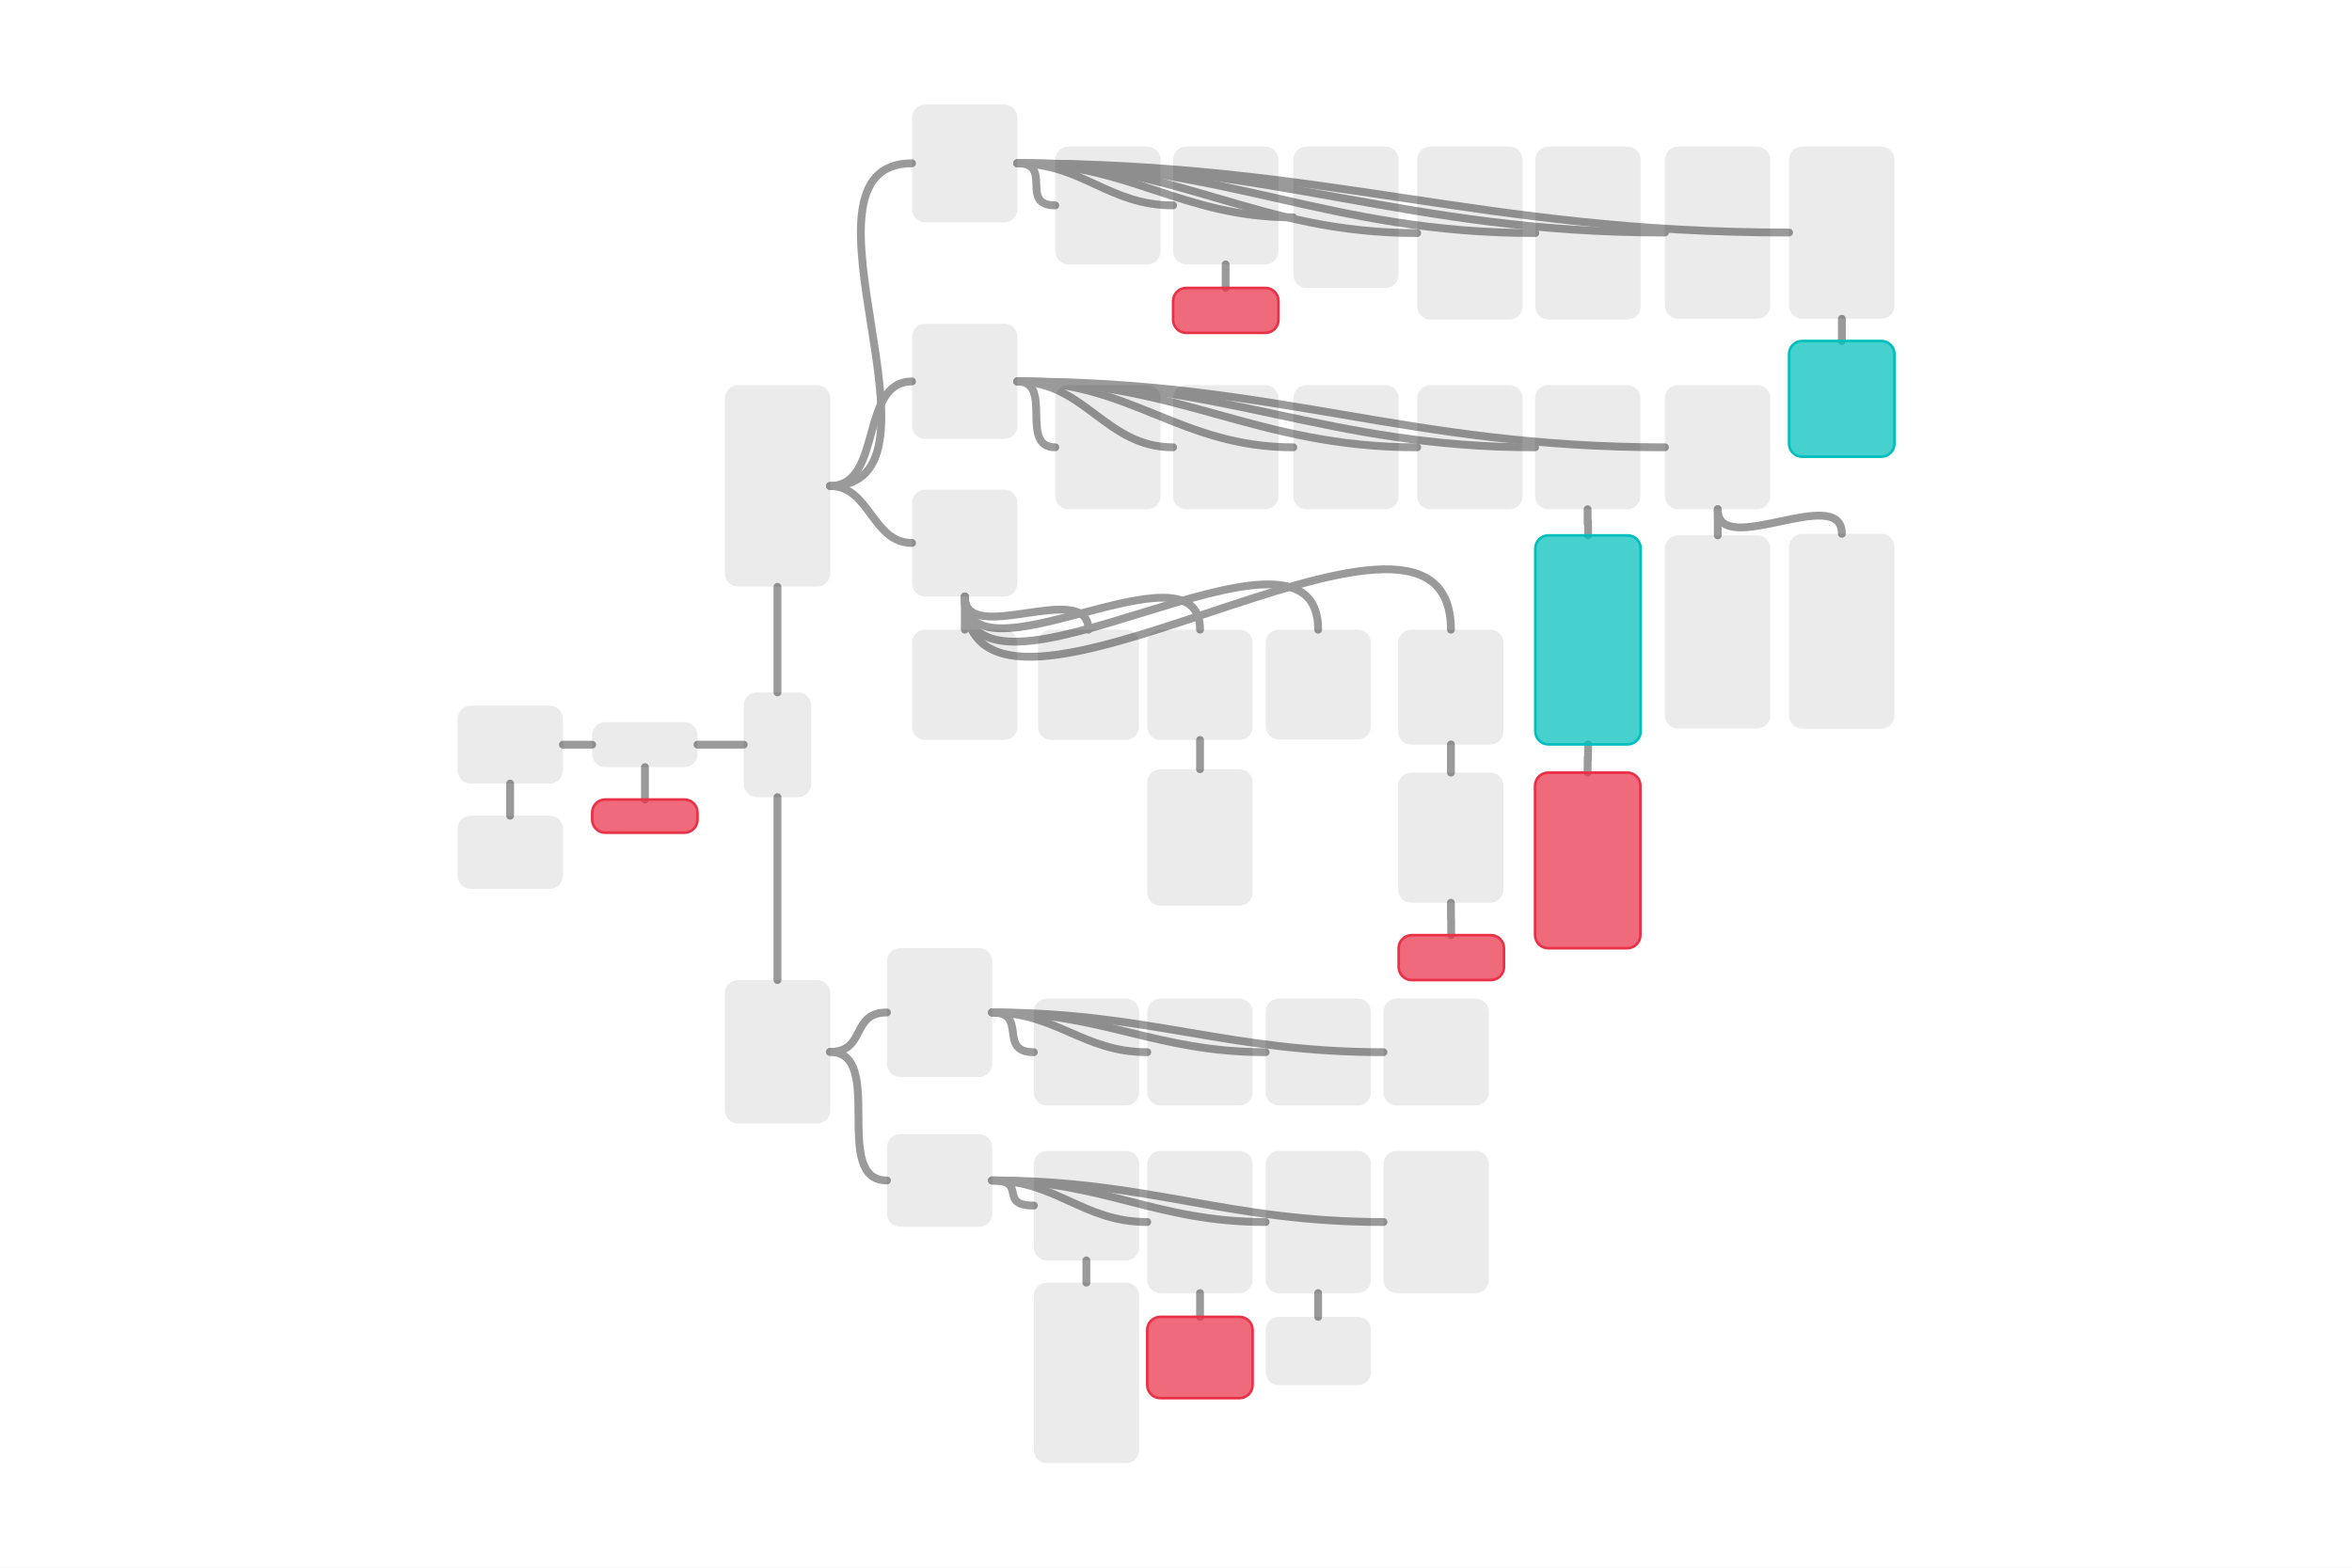
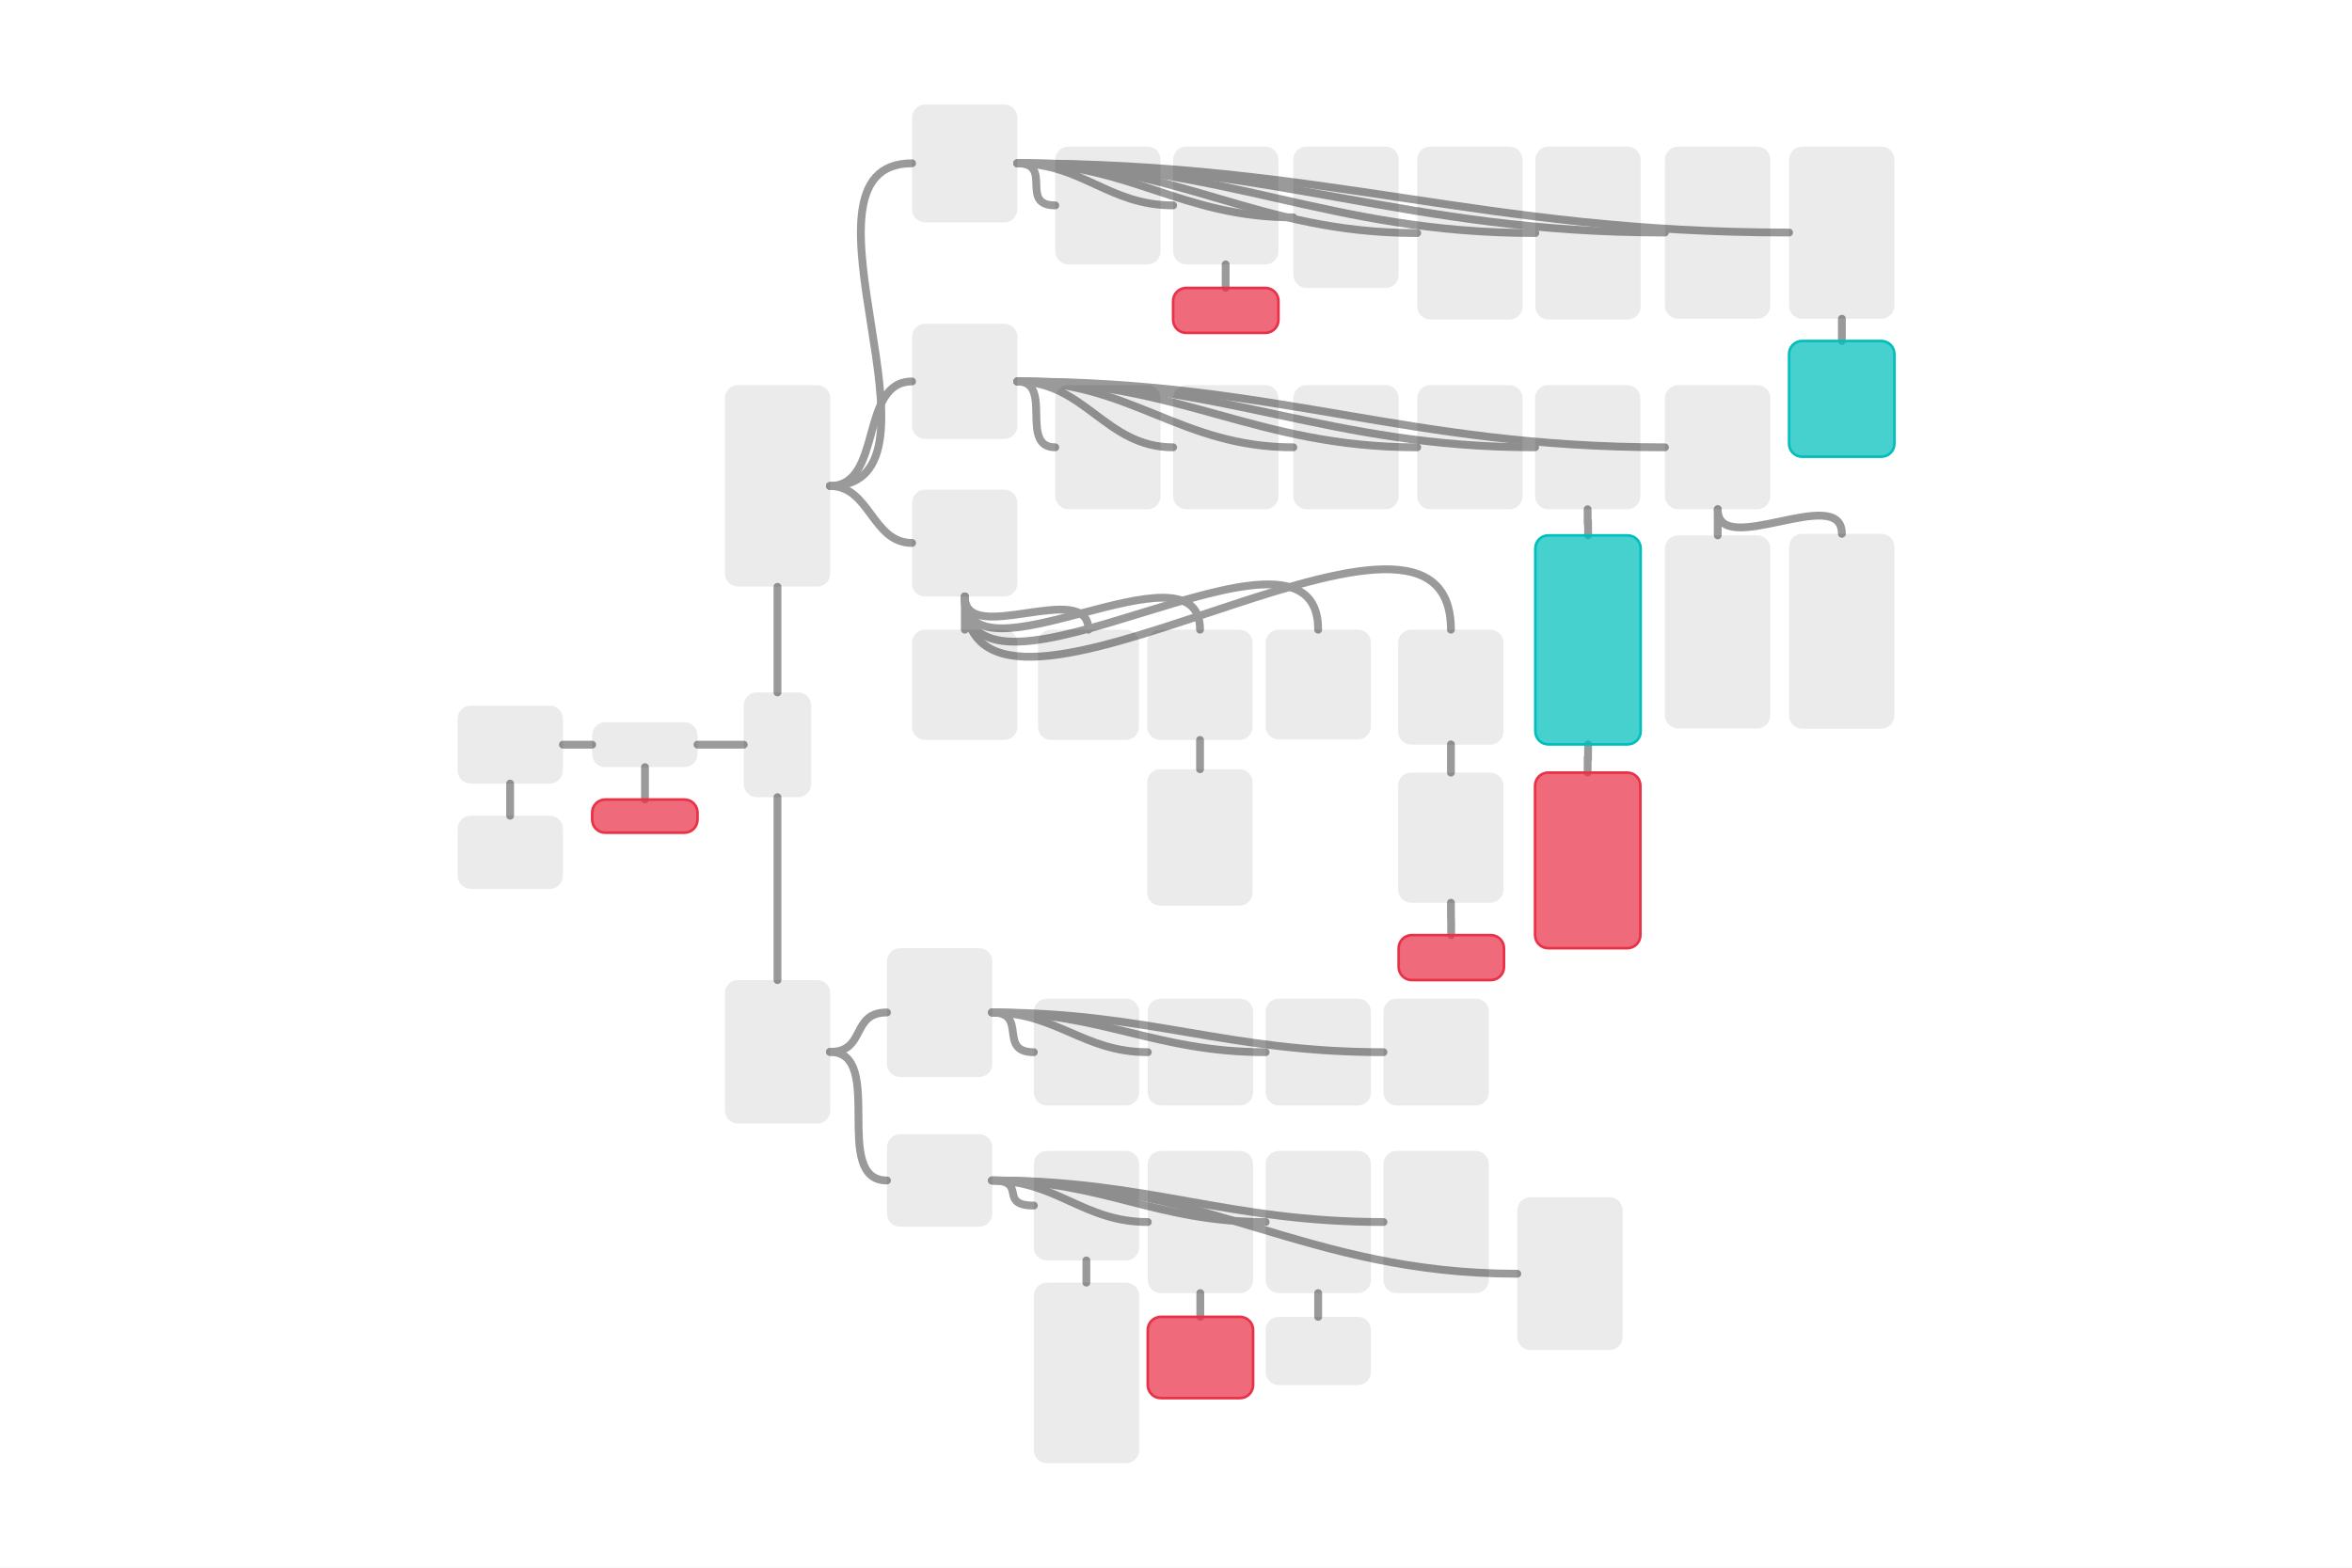
<svg xmlns="http://www.w3.org/2000/svg" viewBox="0 0 900 600" width="900" height="600">
  <rect width="900" height="600" fill="#ffffff" />
  <path d="M284.6 285 C270.6 285 280.9 285 266.9 285" fill="none" stroke="#9a9a9a" stroke-width="3" stroke-linecap="round" />
  <path d="M246.8 293.6 C246.8 307.6 246.8 292 246.8 306" fill="none" stroke="#9a9a9a" stroke-width="3" stroke-linecap="round" />
  <path d="M226.6 285 C212.6 285 229.4 285 215.4 285" fill="none" stroke="#9a9a9a" stroke-width="3" stroke-linecap="round" />
  <path d="M297.5 265 C297.5 248.8 297.5 240.7 297.5 224.6" fill="none" stroke="#9a9a9a" stroke-width="3" stroke-linecap="round" />
  <path d="M195.2 299.9 C195.2 313.9 195.2 298.2 195.2 312.2" fill="none" stroke="#9a9a9a" stroke-width="3" stroke-linecap="round" />
  <path d="M297.5 305.1 C297.5 333.1 297.5 347.1 297.5 375.1" fill="none" stroke="#9a9a9a" stroke-width="3" stroke-linecap="round" />
  <path d="M317.6 186 C332.9 186 333.7 207.8 349 207.8" fill="none" stroke="#9a9a9a" stroke-width="3" stroke-linecap="round" />
  <path d="M369.2 228.3 C369.2 242.3 369.2 227 369.2 241" fill="none" stroke="#9a9a9a" stroke-width="3" stroke-linecap="round" />
  <path d="M369.2 228.3 C369.2 247.9 416.5 221.4 416.5 241" fill="none" stroke="#9a9a9a" stroke-width="3" stroke-linecap="round" />
  <path d="M369.2 228.3 C369.2 264.6 459.2 204.6 459.2 241" fill="none" stroke="#9a9a9a" stroke-width="3" stroke-linecap="round" />
  <path d="M459.2 283.2 C459.2 297.2 459.2 280.4 459.2 294.4" fill="none" stroke="#9a9a9a" stroke-width="3" stroke-linecap="round" />
  <path d="M369.2 228.3 C369.2 282.6 504.4 186.6 504.4 241" fill="none" stroke="#9a9a9a" stroke-width="3" stroke-linecap="round" />
  <path d="M369.2 228.3 C369.2 302.8 555.2 166.4 555.2 241" fill="none" stroke="#9a9a9a" stroke-width="3" stroke-linecap="round" />
  <path d="M555.2 284.9 C555.2 298.9 555.2 281.7 555.2 295.7" fill="none" stroke="#9a9a9a" stroke-width="3" stroke-linecap="round" />
  <path d="M555.2 345.5 C555.2 359.5 555.3 343.9 555.3 357.9" fill="none" stroke="#9a9a9a" stroke-width="3" stroke-linecap="round" />
  <path d="M317.6 186 C338 186 328.7 146 349 146" fill="none" stroke="#9a9a9a" stroke-width="3" stroke-linecap="round" />
  <path d="M389.3 146 C403.3 146 389.8 171.2 403.8 171.2" fill="none" stroke="#9a9a9a" stroke-width="3" stroke-linecap="round" />
  <path d="M389.3 146 C415.2 146 423 171.2 448.9 171.2" fill="none" stroke="#9a9a9a" stroke-width="3" stroke-linecap="round" />
  <path d="M389.3 146 C432.7 146 451.5 171.2 494.9 171.2" fill="none" stroke="#9a9a9a" stroke-width="3" stroke-linecap="round" />
  <path d="M389.3 146 C451.3 146 480.3 171.2 542.3 171.2" fill="none" stroke="#9a9a9a" stroke-width="3" stroke-linecap="round" />
  <path d="M389.3 146 C469.2 146 507.5 171.2 587.4 171.2" fill="none" stroke="#9a9a9a" stroke-width="3" stroke-linecap="round" />
  <path d="M607.5 194.9 C607.5 208.9 607.7 190.9 607.7 204.9" fill="none" stroke="#9a9a9a" stroke-width="3" stroke-linecap="round" />
  <path d="M607.7 284.9 C607.7 298.9 607.5 281.7 607.5 295.7" fill="none" stroke="#9a9a9a" stroke-width="3" stroke-linecap="round" />
  <path d="M389.3 146 C488.9 146 537.5 171.2 637.1 171.2" fill="none" stroke="#9a9a9a" stroke-width="3" stroke-linecap="round" />
  <path d="M657.3 194.9 C657.3 208.9 657.3 190.9 657.3 204.9" fill="none" stroke="#9a9a9a" stroke-width="3" stroke-linecap="round" />
  <path d="M657.3 194.9 C657.3 214.3 704.8 184.9 704.8 204.3" fill="none" stroke="#9a9a9a" stroke-width="3" stroke-linecap="round" />
  <path d="M317.6 186 C368.6 186 298.1 62.5 349 62.5" fill="none" stroke="#9a9a9a" stroke-width="3" stroke-linecap="round" />
  <path d="M389.3 62.5 C403.3 62.5 389.8 78.6 403.8 78.6" fill="none" stroke="#9a9a9a" stroke-width="3" stroke-linecap="round" />
  <path d="M389.3 62.5 C414 62.5 424.2 78.6 448.9 78.6" fill="none" stroke="#9a9a9a" stroke-width="3" stroke-linecap="round" />
  <path d="M469 101.2 C469 115.2 469 96.2 469 110.2" fill="none" stroke="#9a9a9a" stroke-width="3" stroke-linecap="round" />
  <path d="M389.3 62.5 C432.3 62.5 451.9 83.2 494.9 83.2" fill="none" stroke="#9a9a9a" stroke-width="3" stroke-linecap="round" />
  <path d="M389.3 62.5 C451.4 62.5 480.2 89.2 542.3 89.2" fill="none" stroke="#9a9a9a" stroke-width="3" stroke-linecap="round" />
  <path d="M389.3 62.5 C469.3 62.5 507.5 89.2 587.5 89.2" fill="none" stroke="#9a9a9a" stroke-width="3" stroke-linecap="round" />
  <path d="M389.3 62.5 C489 62.5 537.4 89 637.1 89" fill="none" stroke="#9a9a9a" stroke-width="3" stroke-linecap="round" />
  <path d="M389.3 62.5 C507.9 62.5 566 89 684.6 89" fill="none" stroke="#9a9a9a" stroke-width="3" stroke-linecap="round" />
  <path d="M704.8 122 C704.8 136 704.8 116.5 704.8 130.5" fill="none" stroke="#9a9a9a" stroke-width="3" stroke-linecap="round" />
  <path d="M317.6 402.6 C331.6 402.6 325.4 387.5 339.4 387.5" fill="none" stroke="#9a9a9a" stroke-width="3" stroke-linecap="round" />
  <path d="M379.6 387.5 C393.6 387.5 381.6 402.7 395.6 402.7" fill="none" stroke="#9a9a9a" stroke-width="3" stroke-linecap="round" />
-   <path d="M379.6 387.5 C404.2 387.5 414.5 402.7 439 402.7" fill="none" stroke="#9a9a9a" stroke-width="3" stroke-linecap="round" />
+   <path d="M379.6 387.5 C404.2 387.5 414.6 402.7 439.2 402.7" fill="none" stroke="#9a9a9a" stroke-width="3" stroke-linecap="round" />
  <path d="M379.6 387.5 C421.9 387.5 442 402.7 484.3 402.7" fill="none" stroke="#9a9a9a" stroke-width="3" stroke-linecap="round" />
  <path d="M379.6 387.5 C439.8 387.5 469.2 402.7 529.4 402.7" fill="none" stroke="#9a9a9a" stroke-width="3" stroke-linecap="round" />
  <path d="M317.6 402.6 C339.1 402.6 317.9 451.8 339.4 451.8" fill="none" stroke="#9a9a9a" stroke-width="3" stroke-linecap="round" />
  <path d="M379.6 451.8 C393.6 451.8 381.6 461.4 395.6 461.4" fill="none" stroke="#9a9a9a" stroke-width="3" stroke-linecap="round" />
  <path d="M415.7 482.4 C415.7 496.4 415.7 476.9 415.7 490.9" fill="none" stroke="#9a9a9a" stroke-width="3" stroke-linecap="round" />
-   <path d="M379.6 451.8 C404.2 451.8 414.4 467.7 439 467.7" fill="none" stroke="#9a9a9a" stroke-width="3" stroke-linecap="round" />
+   <path d="M379.6 451.8 C404.3 451.8 414.5 467.7 439.2 467.7" fill="none" stroke="#9a9a9a" stroke-width="3" stroke-linecap="round" />
  <path d="M379.6 451.8 C422 451.8 441.9 467.7 484.3 467.7" fill="none" stroke="#9a9a9a" stroke-width="3" stroke-linecap="round" />
-   <path d="M459.2 494.9 C459.2 508.9 459.2 490 459.2 504" fill="none" stroke="#9a9a9a" stroke-width="3" stroke-linecap="round" />
+   <path d="M459.3 494.9 C459.3 508.9 459.3 490 459.3 504" fill="none" stroke="#9a9a9a" stroke-width="3" stroke-linecap="round" />
  <path d="M504.4 494.9 C504.4 508.9 504.4 490 504.4 504" fill="none" stroke="#9a9a9a" stroke-width="3" stroke-linecap="round" />
  <path d="M379.6 451.8 C439.9 451.8 469.1 467.7 529.4 467.7" fill="none" stroke="#9a9a9a" stroke-width="3" stroke-linecap="round" />
+   <path d="M379.6 451.8 C461.3 451.8 499 487.5 580.6 487.5" fill="none" stroke="#9a9a9a" stroke-width="3" stroke-linecap="round" />
  <rect x="277.4" y="147.4" width="40.3" height="77.1" rx="5" fill="#000000" fill-opacity="0.08" />
  <rect x="397.2" y="241" width="38.6" height="42.2" rx="5" fill="#000000" fill-opacity="0.08" />
  <rect x="439" y="241" width="40.3" height="42.2" rx="5" fill="#000000" fill-opacity="0.08" />
  <rect x="439" y="294.4" width="40.3" height="52.2" rx="5" fill="#000000" fill-opacity="0.08" />
  <rect x="484.3" y="241" width="40.3" height="42" rx="5" fill="#000000" fill-opacity="0.08" />
  <rect x="535" y="295.7" width="40.3" height="49.8" rx="5" fill="#000000" fill-opacity="0.08" />
  <rect x="535.2" y="357.9" width="40.3" height="17.2" rx="5" fill="#e93147" fill-opacity="0.72" stroke="#e93147" stroke-width="1" />
  <rect x="535" y="241" width="40.3" height="44" rx="5" fill="#000000" fill-opacity="0.08" />
  <rect x="349" y="241" width="40.3" height="42.2" rx="5" fill="#000000" fill-opacity="0.08" />
  <rect x="403.8" y="147.4" width="40.3" height="47.5" rx="5" fill="#000000" fill-opacity="0.08" />
  <rect x="448.9" y="147.4" width="40.3" height="47.5" rx="5" fill="#000000" fill-opacity="0.08" />
  <rect x="542.3" y="147.4" width="40.3" height="47.5" rx="5" fill="#000000" fill-opacity="0.08" />
  <rect x="587.4" y="147.4" width="40.3" height="47.5" rx="5" fill="#000000" fill-opacity="0.08" />
  <rect x="587.5" y="204.9" width="40.3" height="80" rx="5" fill="#00bfbc" fill-opacity="0.72" stroke="#00bfbc" stroke-width="1" />
  <rect x="637.1" y="204.9" width="40.3" height="73.9" rx="5" fill="#000000" fill-opacity="0.08" />
  <rect x="684.6" y="204.3" width="40.3" height="74.6" rx="5" fill="#000000" fill-opacity="0.08" />
  <rect x="637.1" y="147.4" width="40.3" height="47.5" rx="5" fill="#000000" fill-opacity="0.08" />
  <rect x="494.9" y="147.4" width="40.3" height="47.5" rx="5" fill="#000000" fill-opacity="0.08" />
  <rect x="349" y="187.4" width="40.3" height="40.9" rx="5" fill="#000000" fill-opacity="0.08" />
  <rect x="349" y="123.9" width="40.3" height="44.1" rx="5" fill="#000000" fill-opacity="0.08" />
  <rect x="403.8" y="56.1" width="40.3" height="45.1" rx="5" fill="#000000" fill-opacity="0.08" />
  <rect x="448.9" y="56.1" width="40.3" height="45.1" rx="5" fill="#000000" fill-opacity="0.08" />
  <rect x="494.9" y="56.1" width="40.3" height="54.1" rx="5" fill="#000000" fill-opacity="0.08" />
  <rect x="542.3" y="56.1" width="40.3" height="66.2" rx="5" fill="#000000" fill-opacity="0.08" />
  <rect x="349" y="40" width="40.3" height="45.1" rx="5" fill="#000000" fill-opacity="0.08" />
  <rect x="448.9" y="110.2" width="40.3" height="17.2" rx="5" fill="#e93147" fill-opacity="0.72" stroke="#e93147" stroke-width="1" />
  <rect x="587.5" y="56.1" width="40.3" height="66.2" rx="5" fill="#000000" fill-opacity="0.08" />
  <rect x="684.6" y="130.5" width="40.3" height="44.3" rx="5" fill="#00bfbc" fill-opacity="0.72" stroke="#00bfbc" stroke-width="1" />
  <rect x="684.6" y="56.1" width="40.3" height="65.9" rx="5" fill="#000000" fill-opacity="0.08" />
  <rect x="637.1" y="56.1" width="40.3" height="65.9" rx="5" fill="#000000" fill-opacity="0.08" />
  <rect x="587.4" y="295.7" width="40.3" height="67.2" rx="5" fill="#e93147" fill-opacity="0.72" stroke="#e93147" stroke-width="1" />
  <rect x="284.6" y="265" width="25.8" height="40.1" rx="5" fill="#000000" fill-opacity="0.08" />
  <rect x="175.1" y="270.1" width="40.3" height="29.8" rx="5" fill="#000000" fill-opacity="0.08" />
  <rect x="175.1" y="312.2" width="40.3" height="28" rx="5" fill="#000000" fill-opacity="0.08" />
  <rect x="226.6" y="306" width="40.3" height="12.7" rx="5" fill="#e93147" fill-opacity="0.72" stroke="#e93147" stroke-width="1" />
  <rect x="226.6" y="276.4" width="40.3" height="17.2" rx="5" fill="#000000" fill-opacity="0.08" />
  <rect x="277.4" y="375.1" width="40.3" height="54.9" rx="5" fill="#000000" fill-opacity="0.08" />
  <rect x="395.6" y="382.2" width="40.3" height="40.9" rx="5" fill="#000000" fill-opacity="0.08" />
-   <rect x="439" y="382.2" width="40.3" height="40.9" rx="5" fill="#000000" fill-opacity="0.08" />
  <rect x="484.3" y="382.2" width="40.3" height="40.9" rx="5" fill="#000000" fill-opacity="0.08" />
  <rect x="529.4" y="382.2" width="40.3" height="40.9" rx="5" fill="#000000" fill-opacity="0.08" />
  <rect x="339.4" y="362.9" width="40.3" height="49.3" rx="5" fill="#000000" fill-opacity="0.08" />
  <rect x="339.4" y="434.1" width="40.3" height="35.4" rx="5" fill="#000000" fill-opacity="0.08" />
  <rect x="395.6" y="440.5" width="40.3" height="41.9" rx="5" fill="#000000" fill-opacity="0.08" />
  <rect x="395.6" y="490.9" width="40.3" height="69.1" rx="5" fill="#000000" fill-opacity="0.08" />
-   <rect x="439" y="440.5" width="40.3" height="54.4" rx="5" fill="#000000" fill-opacity="0.08" />
-   <rect x="439" y="504" width="40.3" height="31.1" rx="5" fill="#e93147" fill-opacity="0.72" stroke="#e93147" stroke-width="1" />
  <rect x="484.3" y="440.5" width="40.3" height="54.4" rx="5" fill="#000000" fill-opacity="0.08" />
  <rect x="484.3" y="504" width="40.3" height="26.1" rx="5" fill="#000000" fill-opacity="0.08" />
  <rect x="529.4" y="440.5" width="40.3" height="54.4" rx="5" fill="#000000" fill-opacity="0.08" />
+   <rect x="580.6" y="458.2" width="40.3" height="58.5" rx="5" fill="#000000" fill-opacity="0.08" />
+   <rect x="439.2" y="440.5" width="40.3" height="54.4" rx="5" fill="#000000" fill-opacity="0.08" />
+   <rect x="439.2" y="504" width="40.3" height="31.1" rx="5" fill="#e93147" fill-opacity="0.72" stroke="#e93147" stroke-width="1" />
+   <rect x="439.2" y="382.2" width="40.3" height="40.9" rx="5" fill="#000000" fill-opacity="0.08" />
</svg>
